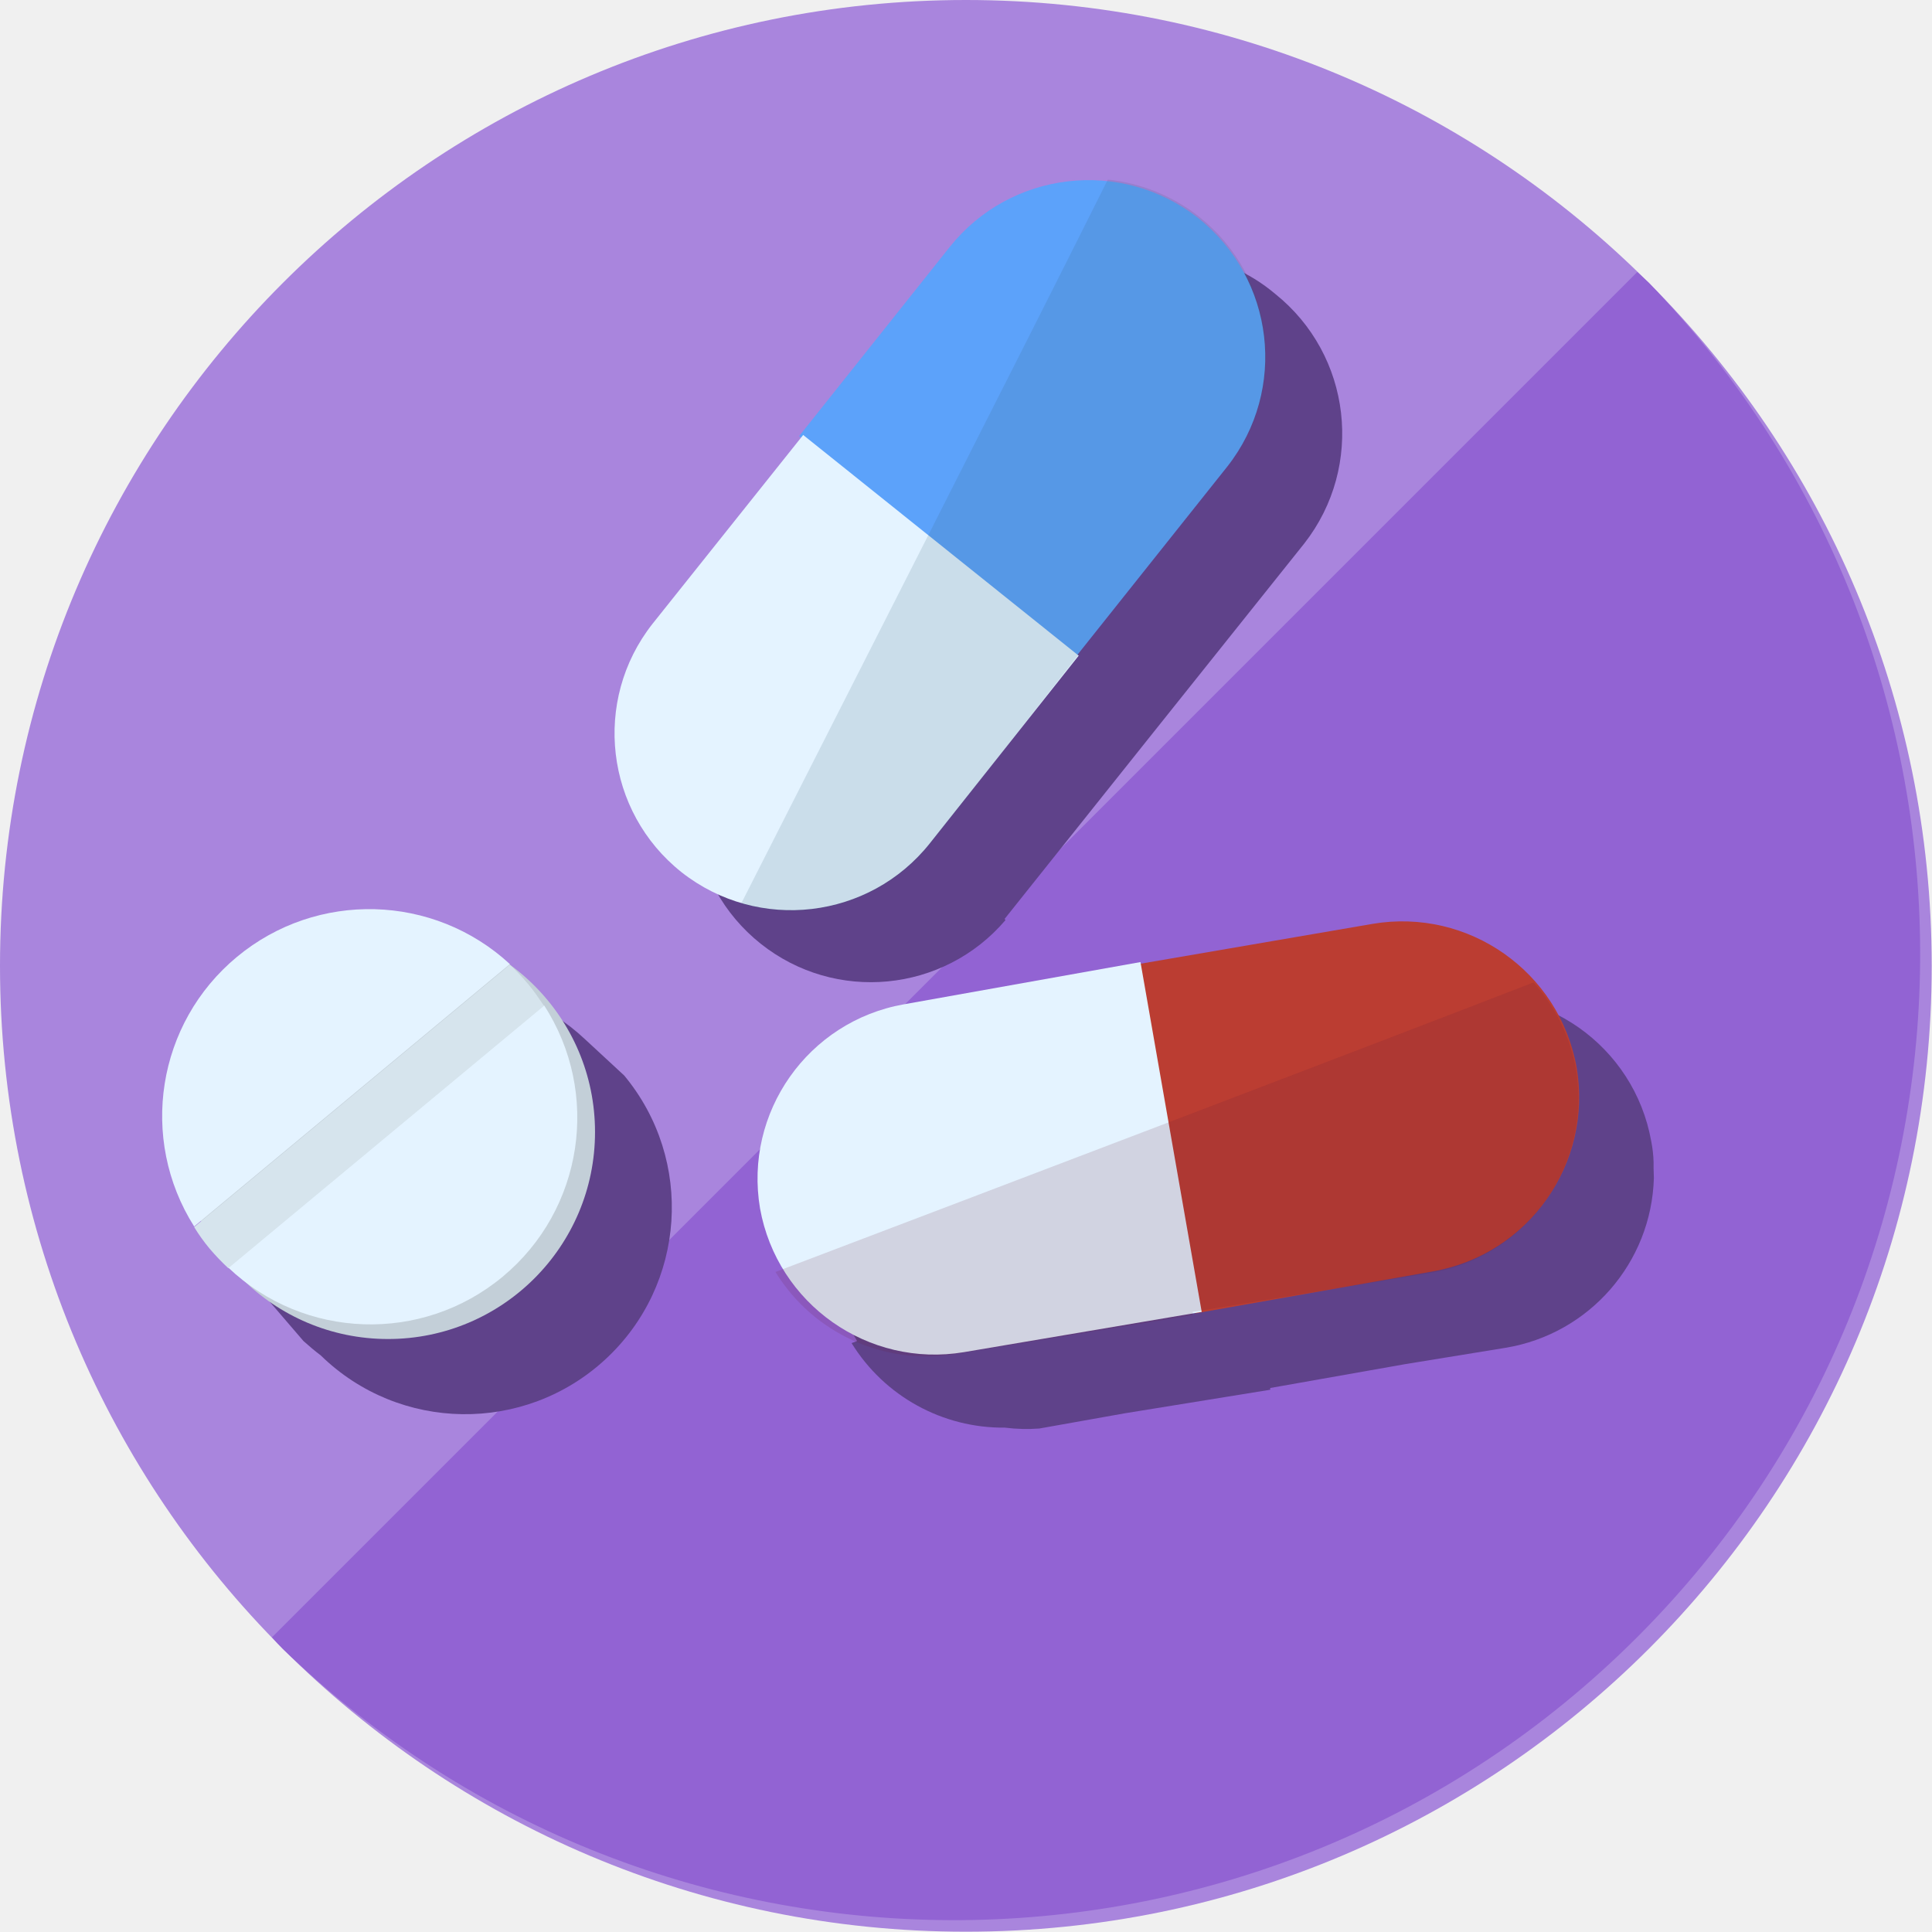
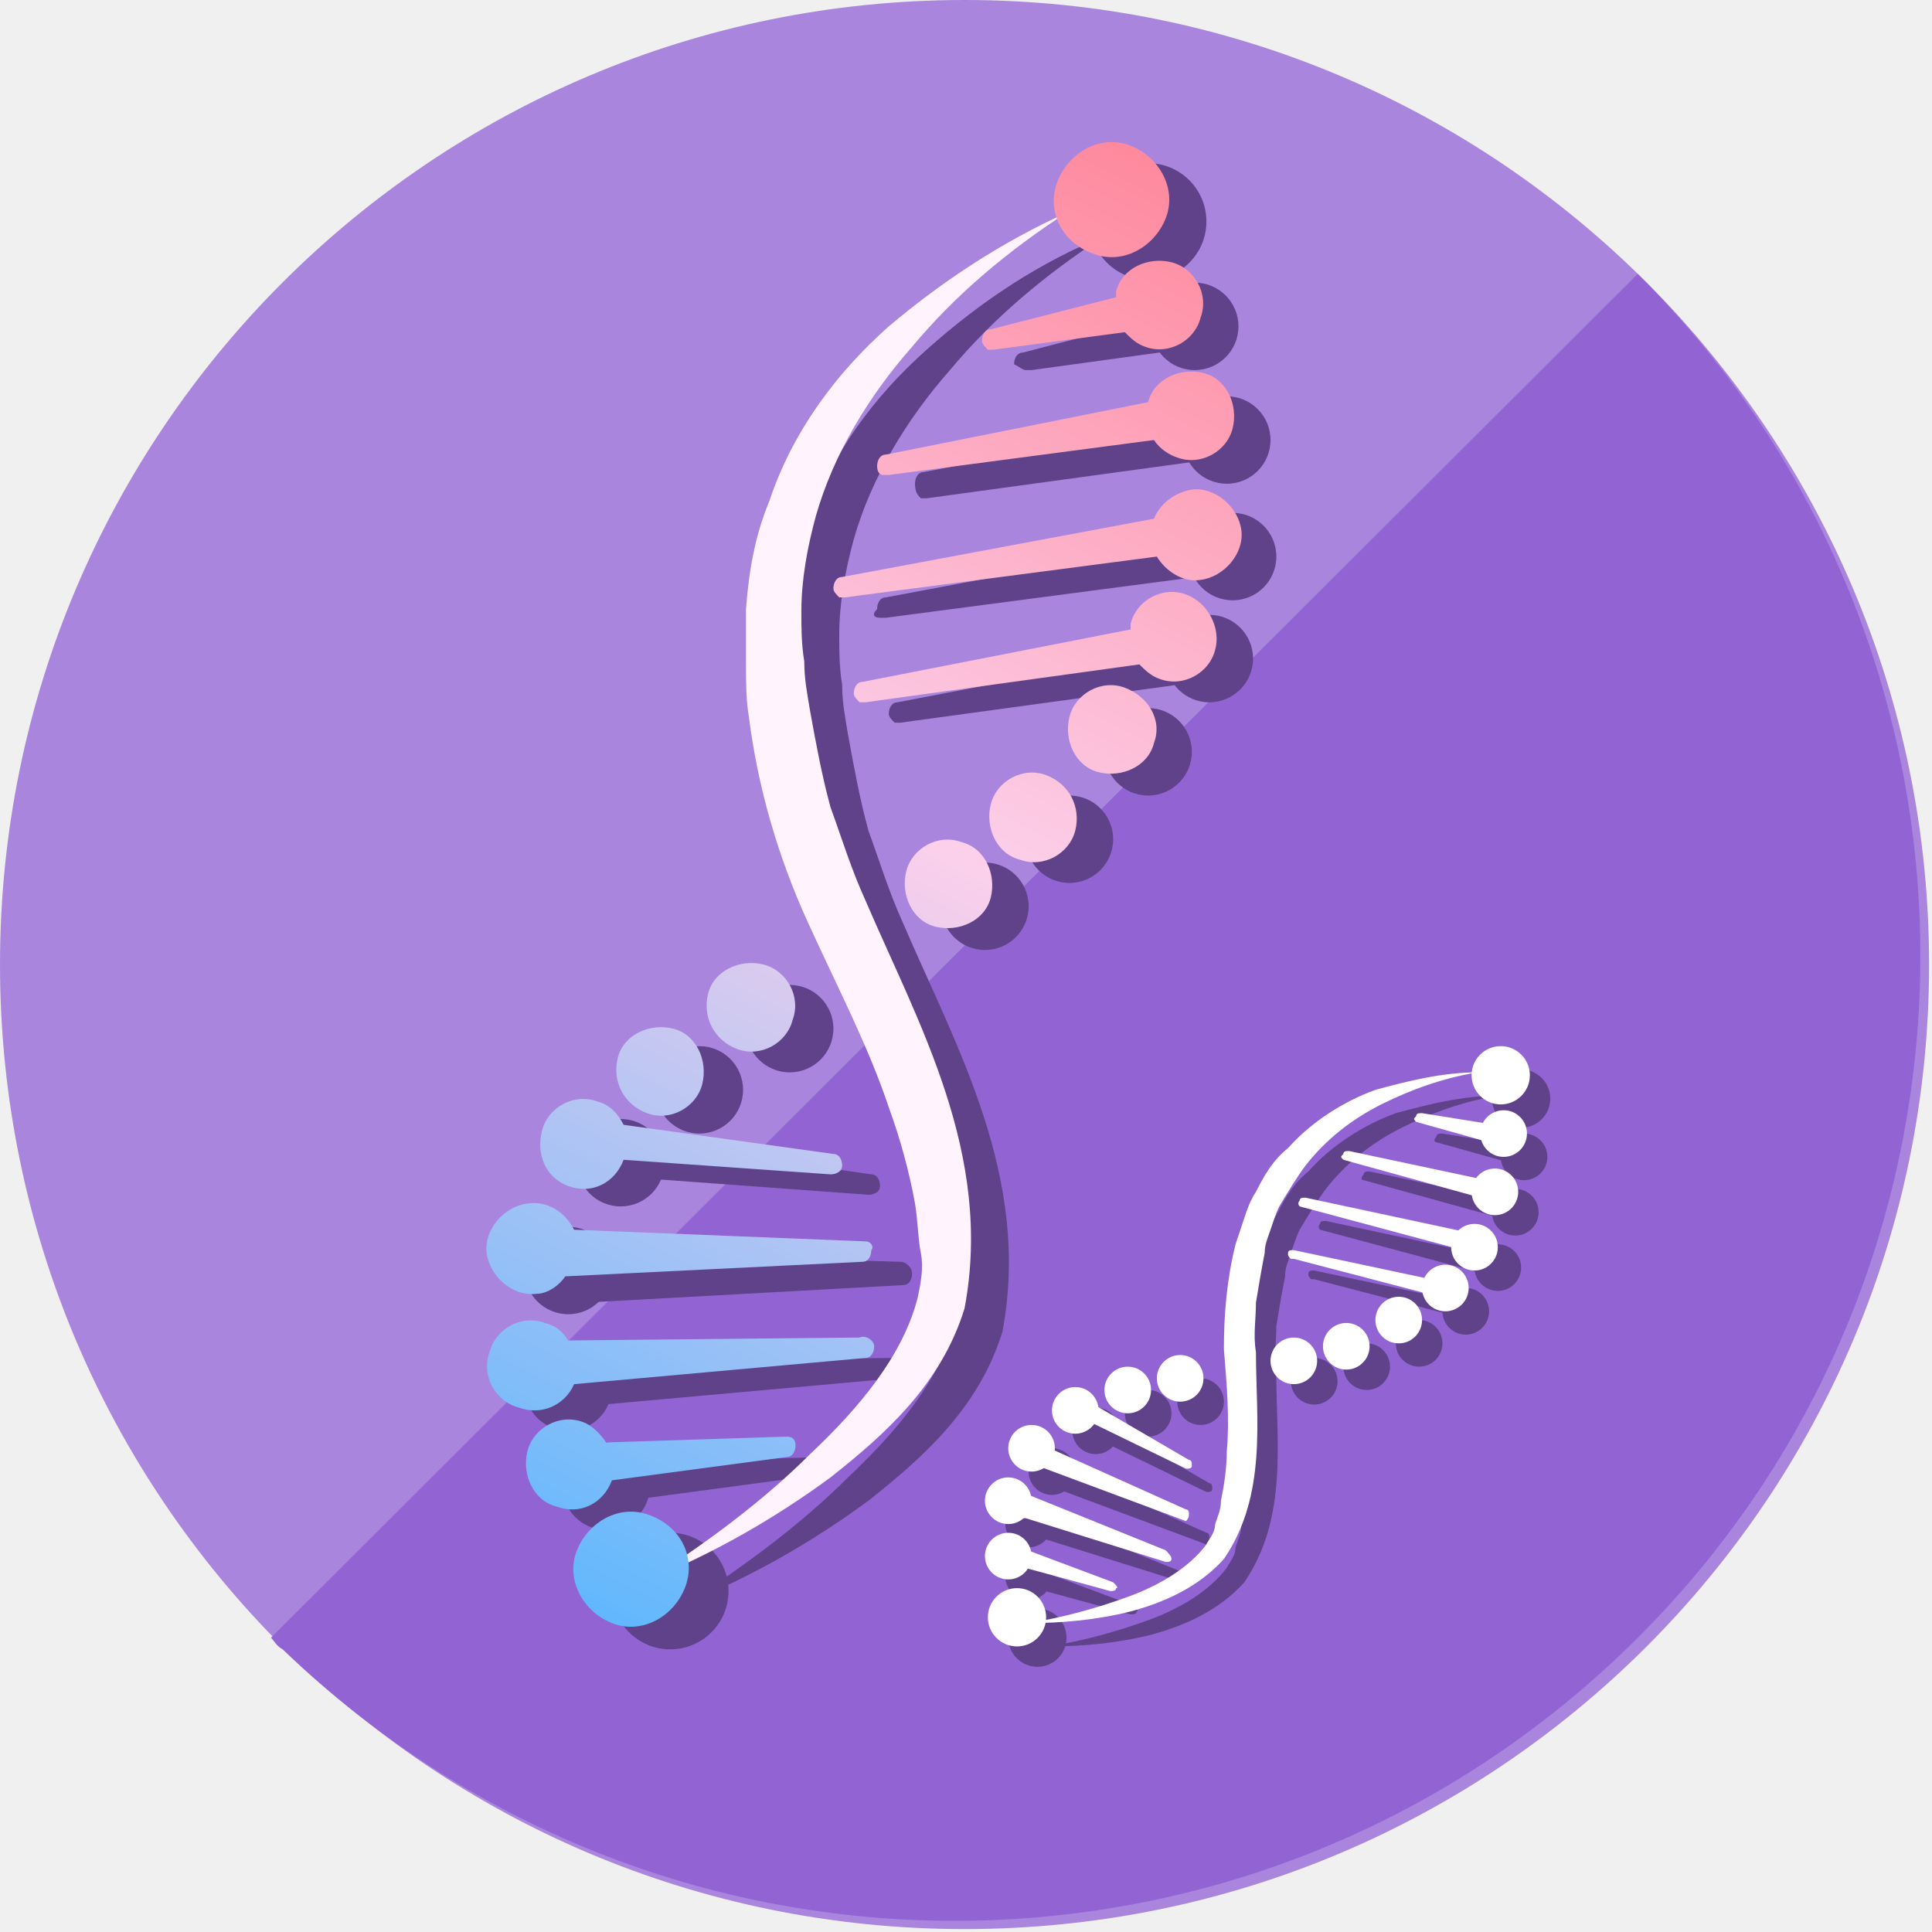
- <svg xmlns="http://www.w3.org/2000/svg" viewBox="0 0 66.27 66.27">
-   <defs>
-     <style>.cls-1{fill:#a985dd;}.cls-2{fill:#9263d3;}.cls-3{fill:#5f428a;}.cls-4{fill:#5ca2fa;}.cls-5{fill:#e4f3ff;}.cls-6{fill:#bb3d32;}.cls-7{fill:#365c75;}.cls-7,.cls-8{opacity:0.15;}.cls-8{fill:#621835;}.cls-9{fill:#c3cfd8;}.cls-10{fill:#d6e4ed;}.cls-11{fill:none;}</style>
-   </defs>
-   <g id="圖層_2" data-name="圖層 2">
-     <g id="圖層_1-2" data-name="圖層 1">
-       <circle class="cls-1" cx="33.13" cy="33.13" r="33.13" />
-       <path class="cls-2" d="M9.33,56.16c.12.14.24.27.37.4A33.14,33.14,0,0,0,56.56,9.7l-.4-.37Z" />
-       <path class="cls-3" d="M34.46,31.52l5.16-6.47,0,0,0,0,0,0,5.12-6.41a6.13,6.13,0,0,0-1-8.56A5.86,5.86,0,0,0,40.6,8.73l0,0A6.09,6.09,0,0,0,35.2,11L30,17.48l.06.05L25,24a6.07,6.07,0,0,0,9.49,7.56Z" />
-       <path class="cls-3" d="M56.72,40.07c0-.07,0-.14,0-.21a4.29,4.29,0,0,0-.08-.71,6.07,6.07,0,0,0-7-4.92l-7.9,1.39v0L33.55,37a6.08,6.08,0,0,0-4.92,7,6,6,0,0,0,.77,2l-.19.07a6.11,6.11,0,0,0,5.26,2.9A5.92,5.92,0,0,0,35.65,49l2.92-.52,5-.81v-.06h0v0l4.64-.82,3.44-.56a6.08,6.08,0,0,0,5.08-5.82Z" />
-       <path class="cls-3" d="M20.07,35.65a7.09,7.09,0,0,0-10.82,9L10.41,46c.19.17.39.34.59.49a7.09,7.09,0,0,0,10.41-9.6Z" />
-       <path class="cls-4" d="M36.94,22.48,42.1,16a6.08,6.08,0,0,0-1-8.52h0a6.09,6.09,0,0,0-8.53,1l-5.16,6.48Z" />
-       <path class="cls-5" d="M27.55,14.92,22.38,21.4a6.08,6.08,0,0,0,1,8.52h0a6.08,6.08,0,0,0,8.52-1L37,22.49Z" />
-       <path class="cls-6" d="M41,45.05l8.15-1.44a6.07,6.07,0,0,0,4.93-7h0a6.08,6.08,0,0,0-7-4.92L38.87,33.1Z" />
-       <path class="cls-5" d="M39.12,33,31,34.45a6.08,6.08,0,0,0-4.93,7h0a6.09,6.09,0,0,0,7,4.93L41.22,45Z" />
-       <path class="cls-7" d="M41.14,7.44A6.06,6.06,0,0,0,38,6.16C34.88,12.41,29.3,23.35,25.42,31a6.08,6.08,0,0,0,6.45-2L37,22.45,37,22.4,42.1,16A6.09,6.09,0,0,0,41.14,7.44Z" />
-       <path class="cls-8" d="M54.06,36.7a6,6,0,0,0-1.46-3c-6.51,2.52-18,6.89-26,9.93a6.08,6.08,0,0,0,6.14,2.82l8.17-1.34V45l8.12-1.33A6.08,6.08,0,0,0,54.06,36.7Z" />
-       <circle class="cls-9" cx="13.31" cy="38.83" r="7.1" />
-       <path class="cls-5" d="M8.13,32.82a7.09,7.09,0,0,0-1.47,9.25l10.83-9A7.11,7.11,0,0,0,8.13,32.82Z" />
-       <path class="cls-5" d="M7.83,43.48a7.09,7.09,0,0,0,10.83-9Z" />
-       <path class="cls-10" d="M18.12,33.76a8,8,0,0,0-.63-.67l-10.83,9a6.26,6.26,0,0,0,.53.74,8.14,8.14,0,0,0,.64.67l10.83-9C18.49,34.25,18.32,34,18.12,33.76Z" />
-       <circle class="cls-11" cx="12.66" cy="38.29" r="7.1" />
+ <svg xmlns="http://www.w3.org/2000/svg" version="1.1" id="圖層_1" x="0px" y="0px" viewBox="0 0 66.3 66.3" style="enable-background:new 0 0 66.3 66.3;" xml:space="preserve">
+   <style type="text/css">
+ 	.st0{fill:#A985DD;}
+ 	.st1{fill:#9263D3;}
+ 	.st2{fill:#5F428A;}
+ 	.st3{fill:#FFF3FD;}
+ 	.st4{fill:url(#SVGID_1_);}
+ 	.st5{fill:url(#SVGID_2_);}
+ 	.st6{fill:url(#SVGID_3_);}
+ 	.st7{fill:url(#SVGID_4_);}
+ 	.st8{fill:url(#SVGID_5_);}
+ 	.st9{fill:url(#SVGID_6_);}
+ 	.st10{fill:url(#SVGID_7_);}
+ 	.st11{fill:url(#SVGID_8_);}
+ 	.st12{fill:url(#SVGID_9_);}
+ 	.st13{fill:url(#SVGID_10_);}
+ 	.st14{fill:url(#SVGID_11_);}
+ 	.st15{fill:url(#SVGID_12_);}
+ 	.st16{fill:url(#SVGID_13_);}
+ 	.st17{fill:url(#SVGID_14_);}
+ 	.st18{fill:url(#SVGID_15_);}
+ 	.st19{fill:#FFFFFF;}
+ </style>
+   <g id="圖層_2_1_">
+     <g id="圖層_1-2">
+       <circle class="st0" cx="33.1" cy="33.1" r="33.1" />
+       <path class="st1" d="M9.3,56.2c0.1,0.1,0.2,0.3,0.4,0.4c13.2,12.7,34.1,12.4,46.9-0.8c12.4-12.8,12.4-33.2,0-46l-0.4-0.4L9.3,56.2    z" />
+       <g>
+         <path class="st2" d="M37.9,8.1c-2,1.3-3.8,2.8-5.3,4.6c-1.5,1.7-2.7,3.7-3.3,5.8c-0.3,1.1-0.5,2.2-0.5,3.3c0,0.5,0,1.1,0.1,1.7     c0,0.6,0.1,1.1,0.2,1.7c0.2,1.1,0.4,2.2,0.7,3.3c0.4,1.1,0.7,2.1,1.2,3.2c1.8,4.2,4.4,8.7,3.4,14c-0.8,2.6-2.7,4.3-4.6,5.8     c-1.9,1.4-4,2.6-6.2,3.5c2-1.3,3.9-2.7,5.5-4.3c1.7-1.6,3.2-3.4,3.7-5.4c0.1-0.5,0.2-1,0.1-1.5c-0.1-0.5-0.1-1.1-0.2-1.7     c-0.2-1.1-0.5-2.2-0.9-3.3c-0.7-2.1-1.8-4.2-2.8-6.4c-1-2.2-1.7-4.6-2-7c-0.1-0.6-0.1-1.2-0.1-1.8c0-0.6,0-1.2,0-1.9     c0.1-1.3,0.3-2.5,0.8-3.7c0.8-2.4,2.3-4.4,4.1-6C33.7,10.3,35.7,9,37.9,8.1z" />
+         <circle class="st2" cx="39.4" cy="7.6" r="2" />
+         <circle class="st2" cx="23" cy="54.6" r="2" />
+         <circle class="st2" cx="41" cy="11.2" r="1.5" />
+         <circle class="st2" cx="42.1" cy="15.1" r="1.5" />
+         <circle class="st2" cx="42.3" cy="19.1" r="1.5" />
+         <circle class="st2" cx="41.5" cy="22.6" r="1.5" />
+         <circle class="st2" cx="39.4" cy="25.8" r="1.5" />
+         <circle class="st2" cx="36.7" cy="28.8" r="1.5" />
+         <circle class="st2" cx="33.8" cy="31.1" r="1.5" />
+         <g>
+           <path class="st2" d="M35.2,12.7c0.1,0,0.1,0,0.2,0l5.1-0.7c0.1,0,0.2-0.1,0.2-0.2c0.1-0.1,0.1-0.2,0.1-0.3L40.6,11      c0-0.1-0.1-0.2-0.2-0.2c-0.1-0.1-0.2-0.1-0.3,0l-5,1.3c-0.2,0-0.3,0.2-0.3,0.4C35,12.6,35.1,12.7,35.2,12.7z" />
+           <path class="st2" d="M31.6,17.1c0.1,0,0.1,0,0.2,0l9.5-1.3c0.1,0,0.2-0.1,0.2-0.2c0.1-0.1,0.1-0.2,0.1-0.3l-0.1-0.6      c0-0.2-0.2-0.3-0.4-0.3l-9.4,1.8c-0.2,0-0.3,0.2-0.3,0.4C31.4,16.9,31.5,17,31.6,17.1z" />
+           <path class="st2" d="M30.2,21.2c0.1,0,0.1,0,0.2,0l11.4-1.5c0.2,0,0.3-0.2,0.3-0.4c0-0.1-0.1-0.2-0.2-0.3      c0.1-0.1,0.1-0.2,0.1-0.3c0-0.2-0.2-0.3-0.4-0.3l-11.2,2.1c-0.2,0-0.3,0.2-0.3,0.4C29.9,21.1,30,21.2,30.2,21.2z" />
+           <path class="st2" d="M40.5,22.9c0.1-0.1,0.1-0.2,0.1-0.3c0-0.2-0.2-0.3-0.4-0.3l-9.4,1.8c-0.2,0-0.3,0.2-0.3,0.4      c0,0.1,0.1,0.2,0.2,0.3c0.1,0,0.1,0,0.2,0l9.5-1.3c0.2,0,0.3-0.2,0.3-0.4C40.7,23,40.6,22.9,40.5,22.9z" />
+           <path class="st2" d="M28.3,50l-6.9,0.2c-0.1,0-0.2,0.1-0.3,0.1c-0.1,0.1-0.1,0.2-0.1,0.3l0.1,0.6c0,0.1,0.1,0.2,0.2,0.3      c0.1,0,0.1,0,0.2,0l6.7-0.9c0.2,0,0.3-0.2,0.3-0.4C28.6,50.2,28.5,50,28.3,50z" />
+           <path class="st2" d="M30.8,46.6l-10.2,0.1c-0.1,0-0.2,0.1-0.3,0.1c-0.1,0.1-0.1,0.2-0.1,0.3l0.2,0.8c0,0.1,0.1,0.2,0.2,0.3      c0,0,0.1,0,0.1,0l10-0.9c0.2,0,0.3-0.2,0.3-0.4C31.2,46.8,31,46.6,30.8,46.6z" />
+           <path class="st2" d="M31.3,43.7c0-0.2-0.2-0.4-0.4-0.4L20.3,43c-0.2,0-0.4,0.1-0.4,0.4c0,0.2,0.1,0.3,0.3,0.4l0,0.2l-0.1,0      c-0.2,0-0.4,0.2-0.3,0.4c0,0.2,0.1,0.3,0.2,0.3c0,0,0.1,0,0.1,0L31,44.1C31.2,44.1,31.3,43.9,31.3,43.7z" />
+           <path class="st2" d="M21.4,39.8c-0.1,0.1-0.1,0.1-0.1,0.2c0,0.2,0.1,0.3,0.2,0.4c0,0,0.1,0,0.1,0l8.2,0.6c0.2,0,0.4-0.1,0.4-0.3      c0-0.2-0.1-0.4-0.3-0.4l-8.3-1.2c-0.2,0-0.4,0.1-0.4,0.3C21.2,39.6,21.3,39.8,21.4,39.8z" />
+         </g>
+         <circle class="st2" cx="20.8" cy="51" r="1.5" />
+         <circle class="st2" cx="19.5" cy="47.6" r="1.5" />
+         <circle class="st2" cx="19.5" cy="43.6" r="1.5" />
+         <circle class="st2" cx="21.3" cy="39.9" r="1.5" />
+         <circle class="st2" cx="24" cy="37.4" r="1.5" />
+         <circle class="st2" cx="27.1" cy="35.3" r="1.5" />
+       </g>
+       <g>
+         <path class="st3" d="M36.6,7.3c-2,1.3-3.8,2.8-5.3,4.6c-1.5,1.7-2.7,3.7-3.3,5.8c-0.3,1.1-0.5,2.2-0.5,3.3c0,0.5,0,1.1,0.1,1.7     c0,0.6,0.1,1.1,0.2,1.7c0.2,1.1,0.4,2.2,0.7,3.3c0.4,1.1,0.7,2.1,1.2,3.2c1.8,4.2,4.4,8.7,3.4,14c-0.8,2.6-2.7,4.3-4.6,5.8     c-1.9,1.4-4,2.6-6.2,3.5c2-1.3,3.9-2.7,5.5-4.3c1.7-1.6,3.2-3.4,3.7-5.4c0.1-0.5,0.2-1,0.1-1.5c-0.1-0.5-0.1-1.1-0.2-1.7     c-0.2-1.1-0.5-2.2-0.9-3.3c-0.7-2.1-1.8-4.2-2.8-6.4c-1-2.2-1.7-4.6-2-7c-0.1-0.6-0.1-1.2-0.1-1.8c0-0.6,0-1.2,0-1.9     c0.1-1.3,0.3-2.5,0.8-3.7c0.8-2.4,2.3-4.4,4.1-6C32.4,9.6,34.4,8.3,36.6,7.3z" />
+         <g>
+           <linearGradient id="SVGID_1_" gradientUnits="userSpaceOnUse" x1="40.989" y1="1.003" x2="13.656" y2="56.003">
+             <stop offset="0" style="stop-color:#FF7C8F" />
+             <stop offset="0.472" style="stop-color:#FCD0EB" />
+             <stop offset="1" style="stop-color:#4EB5FF" />
+           </linearGradient>
+           <path class="st4" d="M37.5,8.7c1,0.4,2.1-0.2,2.5-1.2c0.4-1-0.2-2.1-1.2-2.5c-1-0.4-2.1,0.2-2.5,1.2C35.9,7.2,36.4,8.3,37.5,8.7      z" />
+           <linearGradient id="SVGID_2_" gradientUnits="userSpaceOnUse" x1="46.608" y1="3.796" x2="19.275" y2="58.796">
+             <stop offset="0" style="stop-color:#FF7C8F" />
+             <stop offset="0.472" style="stop-color:#FCD0EB" />
+             <stop offset="1" style="stop-color:#4EB5FF" />
+           </linearGradient>
+           <path class="st5" d="M22.3,52c-1-0.4-2.1,0.2-2.5,1.2c-0.4,1,0.2,2.1,1.2,2.5c1,0.4,2.1-0.2,2.5-1.2      C23.9,53.5,23.4,52.4,22.3,52z" />
+           <linearGradient id="SVGID_3_" gradientUnits="userSpaceOnUse" x1="43.986" y1="2.493" x2="16.653" y2="57.492">
+             <stop offset="0" style="stop-color:#FF7C8F" />
+             <stop offset="0.472" style="stop-color:#FCD0EB" />
+             <stop offset="1" style="stop-color:#4EB5FF" />
+           </linearGradient>
+           <path class="st6" d="M42.6,18.2c-0.1-0.8-0.9-1.5-1.7-1.4c-0.6,0.1-1.1,0.5-1.3,1l-10.7,2c-0.2,0-0.3,0.2-0.3,0.4      c0,0.1,0.1,0.2,0.2,0.3c0.1,0,0.1,0,0.2,0l10.7-1.4c0.3,0.5,0.9,0.9,1.5,0.8C42,19.8,42.7,19,42.6,18.2z" />
+           <linearGradient id="SVGID_4_" gradientUnits="userSpaceOnUse" x1="45.267" y1="3.129" x2="17.934" y2="58.129">
+             <stop offset="0" style="stop-color:#FF7C8F" />
+             <stop offset="0.472" style="stop-color:#FCD0EB" />
+             <stop offset="1" style="stop-color:#4EB5FF" />
+           </linearGradient>
+           <path class="st7" d="M40.7,20.4c-0.8-0.3-1.7,0.2-1.9,1c0,0.1,0,0.1,0,0.2l-9.2,1.8c-0.2,0-0.3,0.2-0.3,0.4      c0,0.1,0.1,0.2,0.2,0.3c0.1,0,0.1,0,0.2,0l9.4-1.3c0.2,0.2,0.4,0.4,0.7,0.5c0.8,0.3,1.7-0.2,1.9-1      C41.9,21.6,41.5,20.7,40.7,20.4z" />
+           <linearGradient id="SVGID_5_" gradientUnits="userSpaceOnUse" x1="48.297" y1="4.635" x2="20.964" y2="59.635">
+             <stop offset="0" style="stop-color:#FF7C8F" />
+             <stop offset="0.472" style="stop-color:#FCD0EB" />
+             <stop offset="1" style="stop-color:#4EB5FF" />
+           </linearGradient>
+           <path class="st8" d="M38.6,23.6c-0.8-0.3-1.7,0.2-1.9,1s0.2,1.7,1,1.9s1.7-0.2,1.9-1C39.9,24.7,39.4,23.9,38.6,23.6z" />
+           <linearGradient id="SVGID_6_" gradientUnits="userSpaceOnUse" x1="47.279" y1="4.129" x2="19.946" y2="59.129">
+             <stop offset="0" style="stop-color:#FF7C8F" />
+             <stop offset="0.472" style="stop-color:#FCD0EB" />
+             <stop offset="1" style="stop-color:#4EB5FF" />
+           </linearGradient>
+           <path class="st9" d="M35.9,26.6c-0.8-0.3-1.7,0.2-1.9,1s0.2,1.7,1,1.9c0.8,0.3,1.7-0.2,1.9-1S36.7,26.9,35.9,26.6z" />
+           <linearGradient id="SVGID_7_" gradientUnits="userSpaceOnUse" x1="45.868" y1="3.428" x2="18.535" y2="58.428">
+             <stop offset="0" style="stop-color:#FF7C8F" />
+             <stop offset="0.472" style="stop-color:#FCD0EB" />
+             <stop offset="1" style="stop-color:#4EB5FF" />
+           </linearGradient>
+           <path class="st10" d="M33,28.9c-0.8-0.3-1.7,0.2-1.9,1s0.2,1.7,1,1.9s1.7-0.2,1.9-1S33.8,29.1,33,28.9z" />
+           <linearGradient id="SVGID_8_" gradientUnits="userSpaceOnUse" x1="42.217" y1="1.613" x2="14.884" y2="56.613">
+             <stop offset="0" style="stop-color:#FF7C8F" />
+             <stop offset="0.472" style="stop-color:#FCD0EB" />
+             <stop offset="1" style="stop-color:#4EB5FF" />
+           </linearGradient>
+           <path class="st11" d="M33.9,12c0.1,0,0.1,0,0.2,0l4.5-0.6c0.2,0.2,0.4,0.4,0.7,0.5c0.8,0.3,1.7-0.2,1.9-1c0.3-0.8-0.2-1.7-1-1.9      s-1.7,0.2-1.9,1c0,0.1,0,0.1,0,0.2l-4.3,1.1c-0.2,0-0.3,0.2-0.3,0.4C33.7,11.8,33.8,11.9,33.9,12z" />
+           <linearGradient id="SVGID_9_" gradientUnits="userSpaceOnUse" x1="42.819" y1="1.913" x2="15.486" y2="56.912">
+             <stop offset="0" style="stop-color:#FF7C8F" />
+             <stop offset="0.472" style="stop-color:#FCD0EB" />
+             <stop offset="1" style="stop-color:#4EB5FF" />
+           </linearGradient>
+           <path class="st12" d="M30.3,16.3c0.1,0,0.1,0,0.2,0l9.1-1.2c0.2,0.3,0.5,0.5,0.8,0.6c0.8,0.3,1.7-0.2,1.9-1s-0.2-1.7-1-1.9      s-1.7,0.2-1.9,1c0,0,0,0,0,0l-9,1.8c-0.2,0-0.3,0.2-0.3,0.4C30.1,16.2,30.2,16.3,30.3,16.3z" />
+           <linearGradient id="SVGID_10_" gradientUnits="userSpaceOnUse" x1="45.733" y1="3.361" x2="18.4" y2="58.361">
+             <stop offset="0" style="stop-color:#FF7C8F" />
+             <stop offset="0.472" style="stop-color:#FCD0EB" />
+             <stop offset="1" style="stop-color:#4EB5FF" />
+           </linearGradient>
+           <path class="st13" d="M27,49.3l-6.2,0.2c-0.2-0.3-0.5-0.6-0.8-0.7c-0.8-0.3-1.7,0.2-1.9,1s0.2,1.7,1,1.9      c0.8,0.3,1.6-0.1,1.9-0.9L27,50c0.2,0,0.3-0.2,0.3-0.4C27.3,49.4,27.2,49.3,27,49.3z" />
+           <linearGradient id="SVGID_11_" gradientUnits="userSpaceOnUse" x1="44.85" y1="2.922" x2="17.517" y2="57.922">
+             <stop offset="0" style="stop-color:#FF7C8F" />
+             <stop offset="0.472" style="stop-color:#FCD0EB" />
+             <stop offset="1" style="stop-color:#4EB5FF" />
+           </linearGradient>
+           <path class="st14" d="M29.5,45.9l-10,0.1c-0.2-0.3-0.4-0.5-0.8-0.6c-0.8-0.3-1.7,0.2-1.9,1c-0.3,0.8,0.2,1.7,1,1.9      c0.8,0.3,1.6-0.1,1.9-0.8l10-0.9c0.2,0,0.3-0.2,0.3-0.4S29.7,45.8,29.5,45.9z" />
+           <linearGradient id="SVGID_12_" gradientUnits="userSpaceOnUse" x1="43.509" y1="2.255" x2="16.176" y2="57.255">
+             <stop offset="0" style="stop-color:#FF7C8F" />
+             <stop offset="0.472" style="stop-color:#FCD0EB" />
+             <stop offset="1" style="stop-color:#4EB5FF" />
+           </linearGradient>
+           <path class="st15" d="M29.7,42.6l-10-0.4c-0.3-0.6-0.9-1-1.6-0.9c-0.8,0.1-1.5,0.9-1.4,1.7c0.1,0.8,0.9,1.5,1.7,1.4      c0.4,0,0.8-0.3,1-0.6l10.2-0.5c0.2,0,0.3-0.2,0.3-0.4C30,42.8,29.9,42.6,29.7,42.6z" />
+           <linearGradient id="SVGID_13_" gradientUnits="userSpaceOnUse" x1="42.42" y1="1.714" x2="15.087" y2="56.714">
+             <stop offset="0" style="stop-color:#FF7C8F" />
+             <stop offset="0.472" style="stop-color:#FCD0EB" />
+             <stop offset="1" style="stop-color:#4EB5FF" />
+           </linearGradient>
+           <path class="st16" d="M19.5,40.7c0.8,0.3,1.6-0.1,1.9-0.9l7.1,0.5c0.2,0,0.4-0.1,0.4-0.3s-0.1-0.4-0.3-0.4l-7.2-1      c-0.2-0.4-0.5-0.7-0.9-0.8c-0.8-0.3-1.7,0.2-1.9,1S18.7,40.4,19.5,40.7z" />
+           <linearGradient id="SVGID_14_" gradientUnits="userSpaceOnUse" x1="40.541" y1="0.78" x2="13.208" y2="55.78">
+             <stop offset="0" style="stop-color:#FF7C8F" />
+             <stop offset="0.472" style="stop-color:#FCD0EB" />
+             <stop offset="1" style="stop-color:#4EB5FF" />
+           </linearGradient>
+           <path class="st17" d="M22.2,38.2c0.8,0.3,1.7-0.2,1.9-1s-0.2-1.7-1-1.9s-1.7,0.2-1.9,1S21.4,37.9,22.2,38.2z" />
+           <linearGradient id="SVGID_15_" gradientUnits="userSpaceOnUse" x1="42.19" y1="1.6" x2="14.857" y2="56.6">
+             <stop offset="0" style="stop-color:#FF7C8F" />
+             <stop offset="0.472" style="stop-color:#FCD0EB" />
+             <stop offset="1" style="stop-color:#4EB5FF" />
+           </linearGradient>
+           <path class="st18" d="M25.3,36c0.8,0.3,1.7-0.2,1.9-1c0.3-0.8-0.2-1.7-1-1.9s-1.7,0.2-1.9,1S24.5,35.7,25.3,36z" />
+         </g>
+       </g>
+       <g>
+         <path class="st2" d="M51.4,37.6c-1.2,0.2-2.3,0.6-3.3,1.1c-1,0.5-1.9,1.2-2.6,2.1c-0.3,0.4-0.6,0.9-0.9,1.4     c-0.1,0.2-0.2,0.5-0.3,0.8c-0.1,0.3-0.2,0.5-0.2,0.8c-0.1,0.5-0.2,1.1-0.3,1.7c0,0.6-0.1,1.1,0,1.7c0,2.3,0.4,4.9-1.1,7.1     c-0.9,1-2.1,1.5-3.2,1.8c-1.2,0.3-2.4,0.4-3.5,0.4c1.2-0.2,2.3-0.5,3.4-0.9c1.1-0.4,2.1-1,2.7-1.8c0.1-0.2,0.3-0.4,0.3-0.7     c0.1-0.3,0.2-0.5,0.2-0.8c0.1-0.5,0.2-1.1,0.2-1.7c0.1-1.1,0-2.3-0.1-3.5c0-1.2,0.1-2.4,0.4-3.6c0.1-0.3,0.2-0.6,0.3-0.9     c0.1-0.3,0.2-0.6,0.4-0.9c0.3-0.6,0.6-1.1,1.1-1.5c0.8-0.9,1.9-1.6,3-2C49,37.9,50.2,37.6,51.4,37.6z" />
+         <circle class="st2" cx="52.2" cy="37.7" r="1" />
+         <circle class="st2" cx="35.6" cy="56.2" r="1" />
+         <circle class="st2" cx="52.3" cy="39.7" r="0.8" />
+         <circle class="st2" cx="52" cy="41.6" r="0.8" />
+         <circle class="st2" cx="51.4" cy="43.5" r="0.8" />
+         <circle class="st2" cx="50.3" cy="45" r="0.8" />
+         <circle class="st2" cx="48.7" cy="46.1" r="0.8" />
+         <circle class="st2" cx="46.9" cy="46.9" r="0.8" />
+         <circle class="st2" cx="45.1" cy="47.4" r="0.8" />
+         <g>
+           <path class="st2" d="M49.3,39.2C49.3,39.3,49.3,39.3,49.3,39.2l2.5,0.7c0,0,0.1,0,0.1,0c0,0,0.1-0.1,0.1-0.1l0.1-0.3      c0,0,0-0.1,0-0.1c0,0-0.1-0.1-0.1-0.1l-2.5-0.4c-0.1,0-0.2,0-0.2,0.1C49.2,39.1,49.2,39.2,49.3,39.2z" />
+           <path class="st2" d="M46.8,40.5C46.8,40.6,46.8,40.6,46.8,40.5l4.7,1.3c0,0,0.1,0,0.1,0c0,0,0.1-0.1,0.1-0.1l0.1-0.3      c0-0.1,0-0.2-0.1-0.2l-4.7-1c-0.1,0-0.2,0-0.2,0.1C46.7,40.4,46.7,40.5,46.8,40.5z" />
+           <path class="st2" d="M45.3,42.2C45.3,42.2,45.4,42.2,45.3,42.2l5.6,1.5c0.1,0,0.2,0,0.2-0.1c0-0.1,0-0.1,0-0.2      c0,0,0.1-0.1,0.1-0.1c0-0.1,0-0.2-0.1-0.2l-5.6-1.2c-0.1,0-0.2,0-0.2,0.1C45.2,42.1,45.3,42.2,45.3,42.2z" />
+           <path class="st2" d="M49.8,44.9c0,0,0.1-0.1,0.1-0.1c0-0.1,0-0.2-0.1-0.2l-4.7-1c-0.1,0-0.2,0-0.2,0.1c0,0.1,0,0.1,0.1,0.2      c0,0,0,0,0.1,0l4.6,1.2c0.1,0,0.2,0,0.2-0.1C49.8,45,49.8,45,49.8,44.9z" />
+           <path class="st2" d="M38.9,55.1l-3.2-1.2c-0.1,0-0.1,0-0.2,0c0,0-0.1,0.1-0.1,0.1l-0.1,0.3c0,0.1,0,0.1,0.1,0.2c0,0,0,0,0.1,0      l3.3,0.9c0.1,0,0.2,0,0.2-0.1C39.1,55.3,39,55.2,38.9,55.1z" />
+           <path class="st2" d="M40.7,54L36,52.1c-0.1,0-0.1,0-0.2,0s-0.1,0.1-0.1,0.1l-0.1,0.4c0,0.1,0,0.1,0.1,0.2c0,0,0,0,0.1,0l4.8,1.5      c0.1,0,0.2,0,0.2-0.1C40.9,54.2,40.8,54.1,40.7,54z" />
+           <path class="st2" d="M41.5,52.8c0-0.1,0-0.2-0.1-0.2l-4.9-2.2c-0.1,0-0.2,0-0.2,0.1c0,0.1,0,0.2,0.1,0.2l-0.1,0.1l0,0      c-0.1,0-0.2,0-0.2,0.1c0,0.1,0,0.2,0.1,0.2c0,0,0,0,0.1,0l5.1,1.9C41.4,52.9,41.5,52.9,41.5,52.8z" />
+           <path class="st2" d="M37.7,49.1C37.7,49.1,37.6,49.1,37.7,49.1c-0.1,0.2-0.1,0.2,0,0.3c0,0,0,0,0,0l3.7,1.8c0.1,0,0.2,0,0.2-0.1      c0-0.1,0-0.2-0.1-0.2l-3.6-2.1c-0.1-0.1-0.2,0-0.2,0.1C37.6,49,37.7,49,37.7,49.1z" />
+         </g>
+         <circle class="st2" cx="35.3" cy="54.1" r="0.8" />
+         <circle class="st2" cx="35.3" cy="52.3" r="0.8" />
+         <circle class="st2" cx="36.1" cy="50.5" r="0.8" />
+         <circle class="st2" cx="37.6" cy="49.1" r="0.8" />
+         <circle class="st2" cx="39.4" cy="48.5" r="0.8" />
+         <circle class="st2" cx="41.2" cy="48.1" r="0.8" />
+       </g>
+       <g>
+         <path class="st19" d="M50.7,36.8c-1.2,0.2-2.3,0.6-3.3,1.1c-1,0.5-1.9,1.2-2.6,2.1c-0.3,0.4-0.6,0.9-0.9,1.4     c-0.1,0.2-0.2,0.5-0.3,0.8c-0.1,0.3-0.2,0.5-0.2,0.8c-0.1,0.5-0.2,1.1-0.3,1.7c0,0.6-0.1,1.1,0,1.7c0,2.3,0.4,4.9-1.1,7.1     c-0.9,1-2.1,1.5-3.2,1.8c-1.2,0.3-2.4,0.4-3.5,0.4c1.2-0.2,2.3-0.5,3.4-0.9c1.1-0.4,2.1-1,2.7-1.8c0.1-0.2,0.3-0.4,0.3-0.7     c0.1-0.3,0.2-0.5,0.2-0.8c0.1-0.5,0.2-1.1,0.2-1.7c0.1-1.1,0-2.3-0.1-3.5c0-1.2,0.1-2.4,0.4-3.6c0.1-0.3,0.2-0.6,0.3-0.9     c0.1-0.3,0.2-0.6,0.4-0.9c0.3-0.6,0.6-1.1,1.1-1.5c0.8-0.9,1.9-1.6,3-2C48.3,37.1,49.5,36.8,50.7,36.8z" />
+         <circle class="st19" cx="51.5" cy="36.9" r="1" />
+         <circle class="st19" cx="34.9" cy="55.5" r="1" />
+         <circle class="st19" cx="51.6" cy="38.9" r="0.8" />
+         <circle class="st19" cx="51.3" cy="40.9" r="0.8" />
+         <circle class="st19" cx="50.6" cy="42.8" r="0.8" />
+         <circle class="st19" cx="49.6" cy="44.2" r="0.8" />
+         <circle class="st19" cx="48" cy="45.3" r="0.8" />
+         <circle class="st19" cx="46.2" cy="46.2" r="0.8" />
+         <circle class="st19" cx="44.4" cy="46.7" r="0.8" />
+         <g>
+           <path class="st19" d="M48.6,38.5C48.6,38.5,48.6,38.5,48.6,38.5l2.5,0.7c0,0,0.1,0,0.1,0c0,0,0.1-0.1,0.1-0.1l0.1-0.3      c0,0,0-0.1,0-0.1c0,0-0.1-0.1-0.1-0.1l-2.5-0.4c-0.1,0-0.2,0-0.2,0.1C48.5,38.4,48.5,38.4,48.6,38.5z" />
+           <path class="st19" d="M46.1,39.8C46.1,39.8,46.1,39.8,46.1,39.8l4.7,1.3c0,0,0.1,0,0.1,0c0,0,0.1-0.1,0.1-0.1l0.1-0.3      c0-0.1,0-0.2-0.1-0.2l-4.7-1c-0.1,0-0.2,0-0.2,0.1C46,39.7,46,39.7,46.1,39.8z" />
+           <path class="st19" d="M44.6,41.4C44.6,41.4,44.7,41.5,44.6,41.4l5.6,1.5c0.1,0,0.2,0,0.2-0.1c0-0.1,0-0.1,0-0.2      c0,0,0.1-0.1,0.1-0.1c0-0.1,0-0.2-0.1-0.2l-5.6-1.2c-0.1,0-0.2,0-0.2,0.1C44.5,41.3,44.6,41.4,44.6,41.4z" />
+           <path class="st19" d="M49.1,44.2c0,0,0.1-0.1,0.1-0.1c0-0.1,0-0.2-0.1-0.2l-4.7-1c-0.1,0-0.2,0-0.2,0.1c0,0.1,0,0.1,0.1,0.2      c0,0,0,0,0.1,0l4.6,1.2c0.1,0,0.2,0,0.2-0.1C49.1,44.3,49.1,44.2,49.1,44.2z" />
+           <path class="st19" d="M38.2,54.3L35,53.1c-0.1,0-0.1,0-0.2,0c0,0-0.1,0.1-0.1,0.1l-0.1,0.3c0,0.1,0,0.1,0.1,0.2c0,0,0,0,0.1,0      l3.3,0.9c0.1,0,0.2,0,0.2-0.1C38.4,54.5,38.3,54.4,38.2,54.3z" />
+           <path class="st19" d="M40,53.2l-4.7-1.9c-0.1,0-0.1,0-0.2,0s-0.1,0.1-0.1,0.1L35,51.9c0,0.1,0,0.1,0.1,0.2c0,0,0,0,0.1,0      l4.8,1.5c0.1,0,0.2,0,0.2-0.1C40.2,53.4,40.1,53.3,40,53.2z" />
+           <path class="st19" d="M40.8,52c0-0.1,0-0.2-0.1-0.2l-4.9-2.2c-0.1,0-0.2,0-0.2,0.1c0,0.1,0,0.2,0.1,0.2l-0.1,0.1l0,0      c-0.1,0-0.2,0-0.2,0.1c0,0.1,0,0.2,0.1,0.2c0,0,0,0,0.1,0l5.1,1.9C40.7,52.2,40.8,52.1,40.8,52z" />
+           <path class="st19" d="M37,48.3C37,48.3,36.9,48.4,37,48.3c-0.1,0.2-0.1,0.2,0,0.3c0,0,0,0,0,0l3.7,1.8c0.1,0,0.2,0,0.2-0.1      c0-0.1,0-0.2-0.1-0.2L37.2,48C37.1,48,37,48,37,48.1C36.9,48.2,37,48.3,37,48.3z" />
+         </g>
+         <circle class="st19" cx="34.6" cy="53.4" r="0.8" />
+         <circle class="st19" cx="34.6" cy="51.5" r="0.8" />
+         <circle class="st19" cx="35.4" cy="49.7" r="0.8" />
+         <circle class="st19" cx="36.9" cy="48.4" r="0.8" />
+         <circle class="st19" cx="38.7" cy="47.7" r="0.8" />
+         <circle class="st19" cx="40.5" cy="47.3" r="0.8" />
+       </g>
    </g>
  </g>
</svg>
